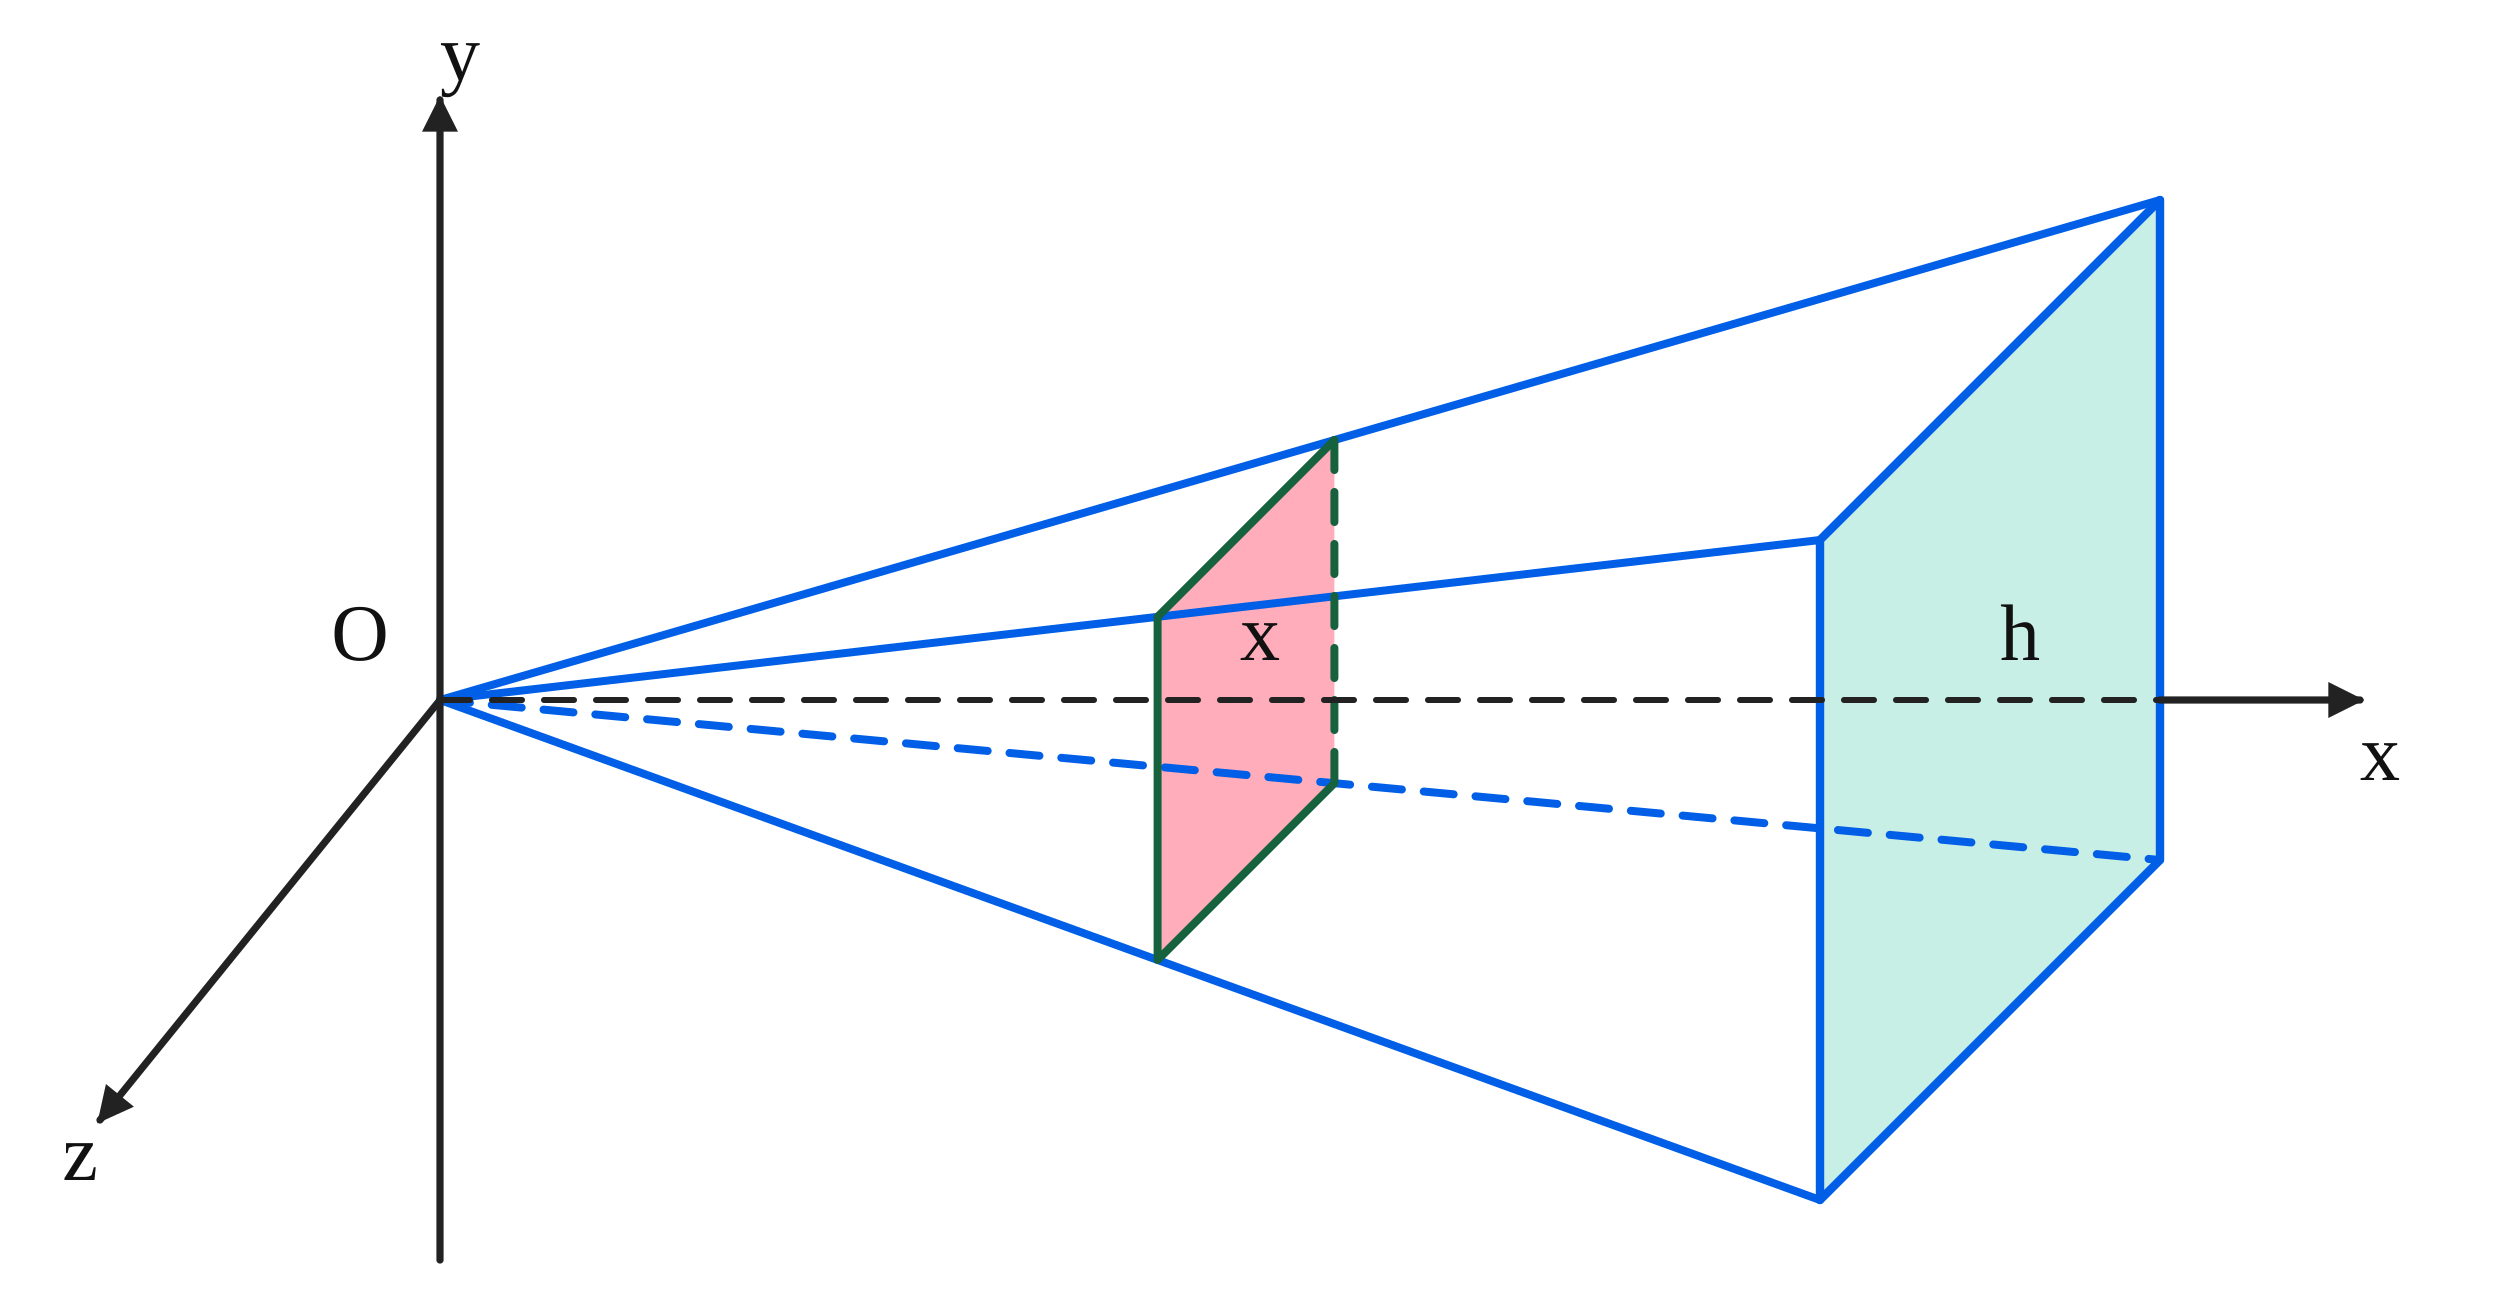
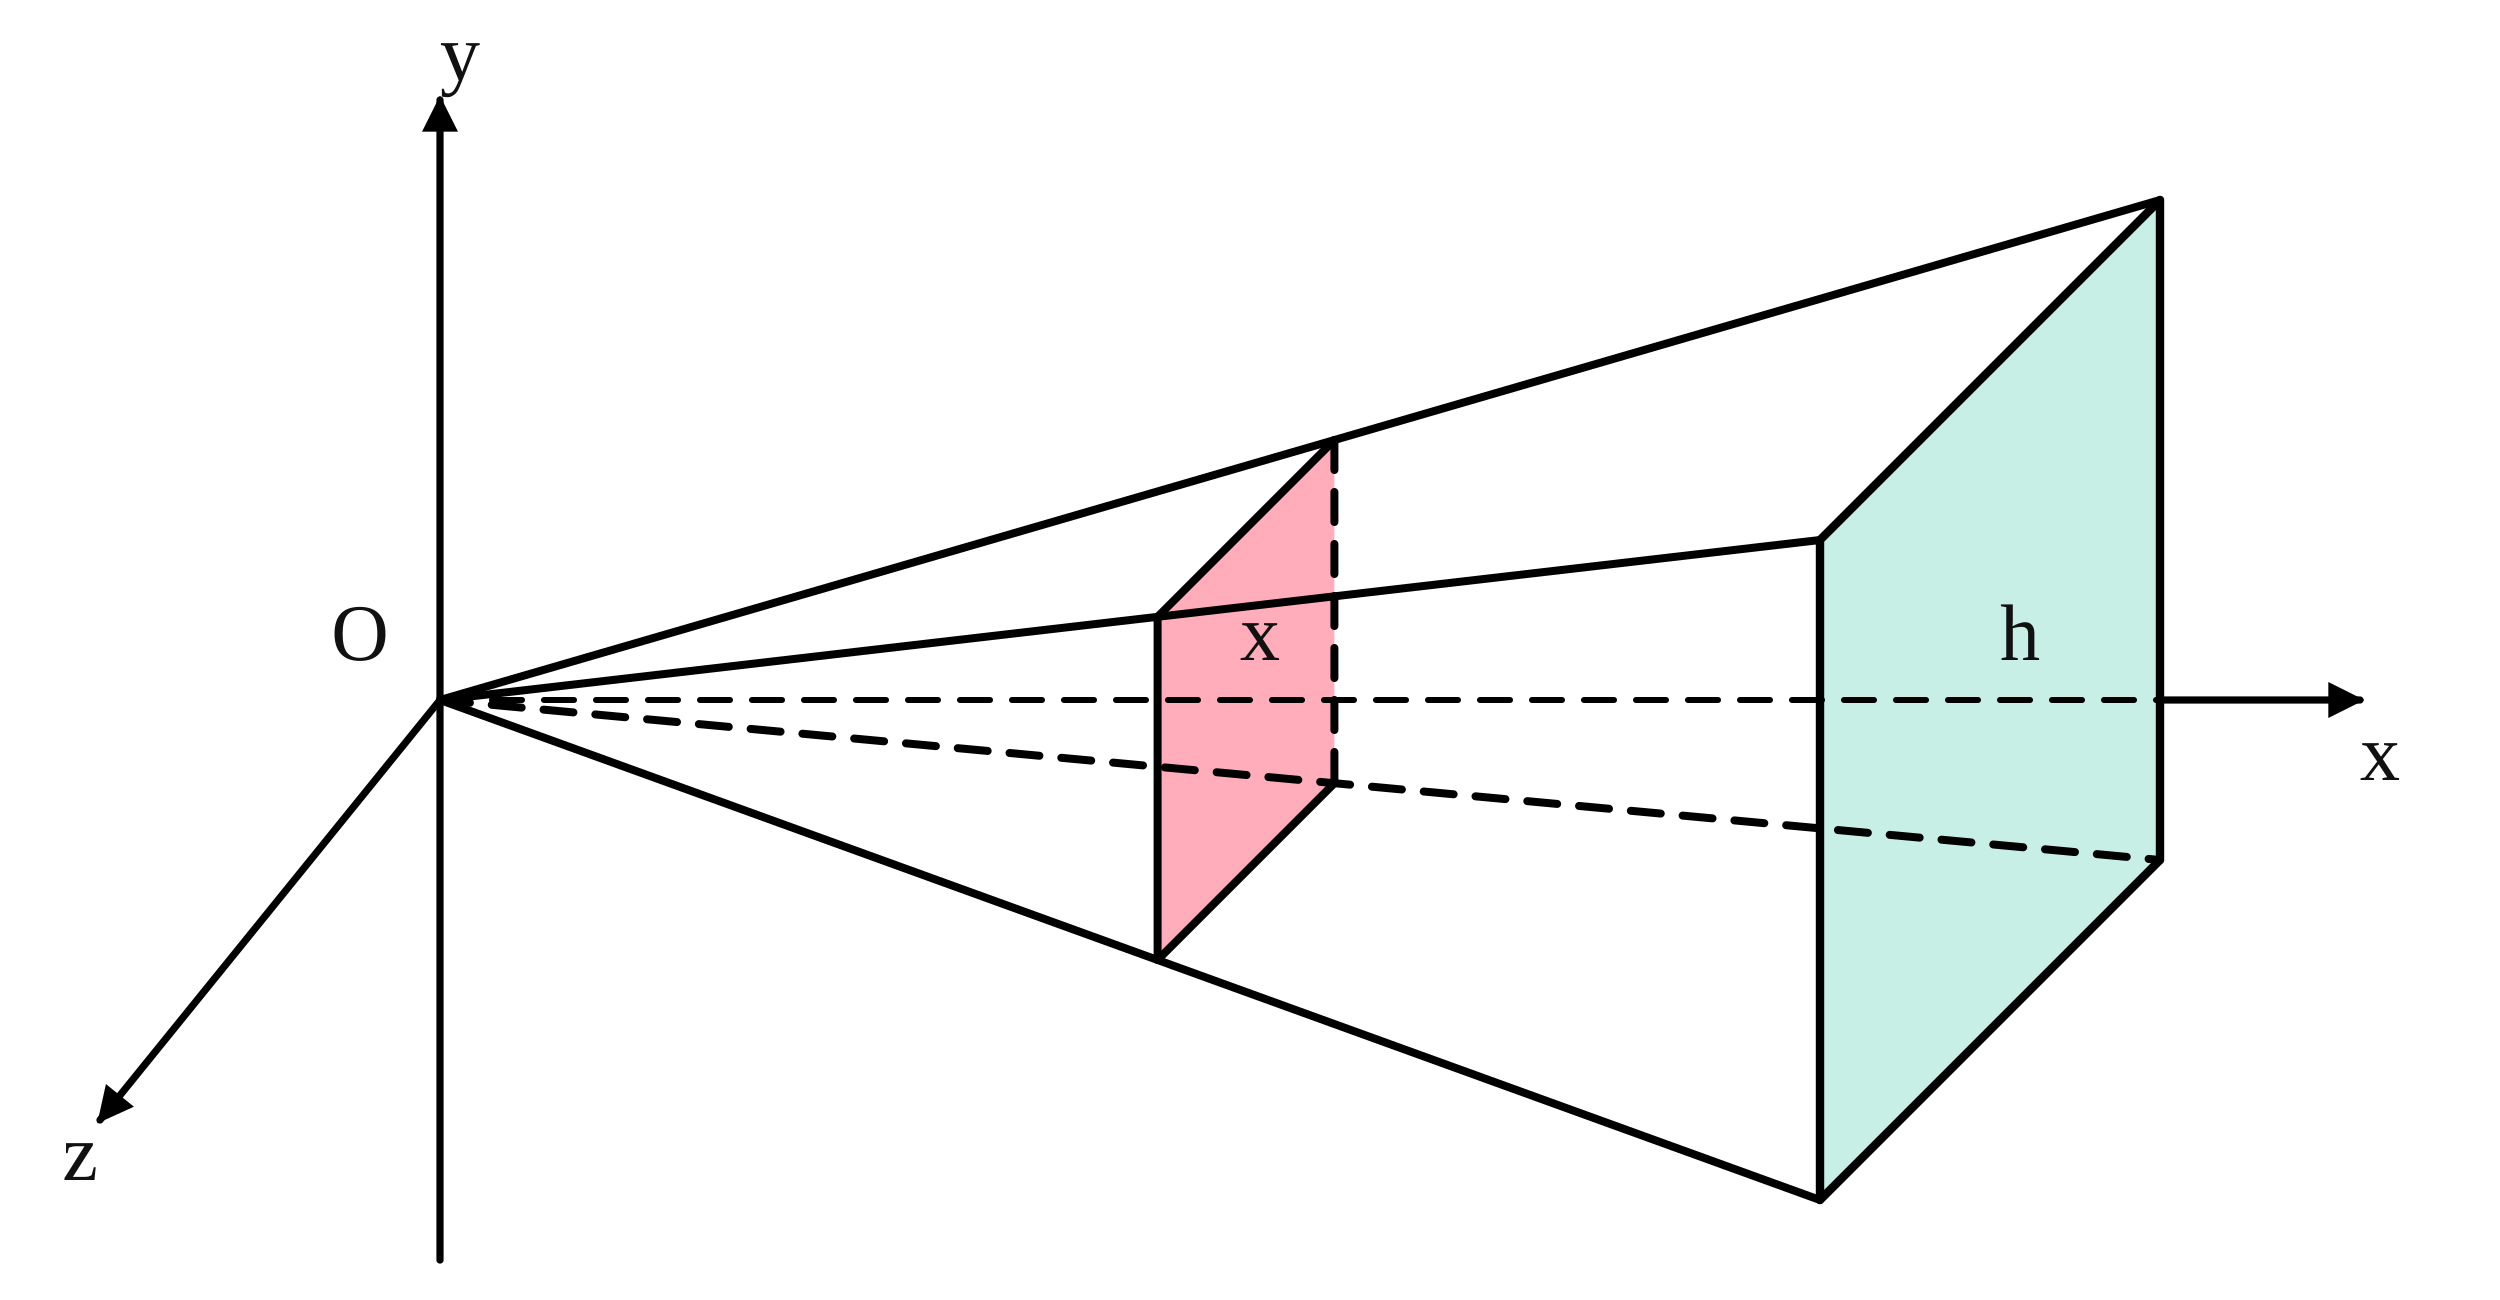
<svg xmlns="http://www.w3.org/2000/svg" width="125mm" height="65mm" viewBox="0 2 125 65">
  <defs>
    <marker id="arrow" markerWidth="5" markerHeight="5" refX="4.4" refY="2.5" orient="auto-start-reverse">
-       <path d="M0 0 L5 2.5 L0 5 Z" fill="#222" />
+       <path d="M0 0 L5 2.5 L0 5 Z" fill="#000000" />
    </marker>
    <pattern id="h" width="2.2" height="2.2" patternUnits="userSpaceOnUse">
      <path d="M0 2.2 L2.2 0" stroke="#637477" stroke-width=".12" />
    </pattern>
  </defs>
  <path d="M91.000 29.000 L108.000 12.000 L108.000 45.000 L91.000 62.000 L91.000 29.000" fill="#c8efe6" stroke="none" stroke-width="0" stroke-linecap="round" stroke-linejoin="round" />
  <path d="M57.880 32.840 L66.720 24.000 L66.720 41.160 L57.880 50.000 L57.880 32.840" fill="#ffadbb" stroke="none" stroke-width="0" stroke-linecap="round" stroke-linejoin="round" />
-   <path d="M22 37 L91 29" fill="none" stroke="#005FE6" stroke-width="0.4" stroke-linecap="round" stroke-linejoin="round" />
-   <path d="M22 37 L108 12" fill="none" stroke="#005FE6" stroke-width="0.4" stroke-linecap="round" stroke-linejoin="round" />
-   <path d="M22 37 L108 45" fill="none" stroke="#005FE6" stroke-width="0.4" stroke-linecap="round" stroke-linejoin="round" stroke-dasharray="1.5 1.1" />
-   <path d="M22 37 L91 62" fill="none" stroke="#005FE6" stroke-width="0.4" stroke-linecap="round" stroke-linejoin="round" />
-   <path d="M91.000 29.000 L108.000 12.000 L108.000 45.000 L91.000 62.000 L91.000 29.000" fill="none" stroke="#005FE6" stroke-width="0.42" stroke-linecap="round" stroke-linejoin="round" />
-   <path d="M66.720 24.000 L57.880 32.840 L57.880 50.000 L66.720 41.160" fill="none" stroke="#17623E" stroke-width="0.4" stroke-linecap="round" stroke-linejoin="round" />
-   <path d="M66.720 24.000 L66.720 41.160" fill="none" stroke="#17623E" stroke-width="0.4" stroke-linecap="round" stroke-linejoin="round" stroke-dasharray="1.5 1.1" />
-   <path d="M22 37 L108 37" fill="none" stroke="#222" stroke-width="0.3" stroke-linecap="round" stroke-linejoin="round" stroke-dasharray="1.5 1.1" />
-   <path d="M108 37 L118 37" fill="none" stroke="#222" stroke-width="0.36" stroke-linecap="round" stroke-linejoin="round" marker-end="url(#arrow)" />
-   <path d="M22 65 L22 7" fill="none" stroke="#222" stroke-width="0.36" stroke-linecap="round" stroke-linejoin="round" marker-end="url(#arrow)" />
-   <path d="M22 37 L5 58" fill="none" stroke="#222" stroke-width="0.36" stroke-linecap="round" stroke-linejoin="round" marker-end="url(#arrow)" />
+   <path d="M22 37 L91 29" fill="none" stroke="#000000" stroke-width="0.4" stroke-linecap="round" stroke-linejoin="round" />
+   <path d="M22 37 L108 12" fill="none" stroke="#000000" stroke-width="0.4" stroke-linecap="round" stroke-linejoin="round" />
+   <path d="M22 37 L108 45" fill="none" stroke="#000000" stroke-width="0.4" stroke-linecap="round" stroke-linejoin="round" stroke-dasharray="1.5 1.1" />
+   <path d="M22 37 L91 62" fill="none" stroke="#000000" stroke-width="0.4" stroke-linecap="round" stroke-linejoin="round" />
+   <path d="M91.000 29.000 L108.000 12.000 L108.000 45.000 L91.000 62.000 L91.000 29.000" fill="none" stroke="#000000" stroke-width="0.42" stroke-linecap="round" stroke-linejoin="round" />
+   <path d="M66.720 24.000 L57.880 32.840 L57.880 50.000 L66.720 41.160" fill="none" stroke="#000000" stroke-width="0.4" stroke-linecap="round" stroke-linejoin="round" />
+   <path d="M66.720 24.000 L66.720 41.160" fill="none" stroke="#000000" stroke-width="0.4" stroke-linecap="round" stroke-linejoin="round" stroke-dasharray="1.5 1.1" />
+   <path d="M22 37 L108 37" fill="none" stroke="#000000" stroke-width="0.3" stroke-linecap="round" stroke-linejoin="round" stroke-dasharray="1.5 1.1" />
+   <path d="M108 37 L118 37" fill="none" stroke="#000000" stroke-width="0.36" stroke-linecap="round" stroke-linejoin="round" marker-end="url(#arrow)" />
+   <path d="M22 65 L22 7" fill="none" stroke="#000000" stroke-width="0.36" stroke-linecap="round" stroke-linejoin="round" marker-end="url(#arrow)" />
+   <path d="M22 37 L5 58" fill="none" stroke="#000000" stroke-width="0.36" stroke-linecap="round" stroke-linejoin="round" marker-end="url(#arrow)" />
  <text x="18" y="35" text-anchor="middle" font-family="Times New Roman" font-size="4" fill="#111">O</text>
  <text x="119" y="41" text-anchor="middle" font-family="Times New Roman" font-size="4" fill="#111">x</text>
  <text x="23" y="6" text-anchor="middle" font-family="Times New Roman" font-size="4" fill="#111">y</text>
  <text x="4" y="61" text-anchor="middle" font-family="Times New Roman" font-size="4" fill="#111">z</text>
  <text x="63" y="35" text-anchor="middle" font-family="Times New Roman" font-size="4" fill="#111">x</text>
  <text x="101" y="35" text-anchor="middle" font-family="Times New Roman" font-size="4" fill="#111">h</text>
</svg>
